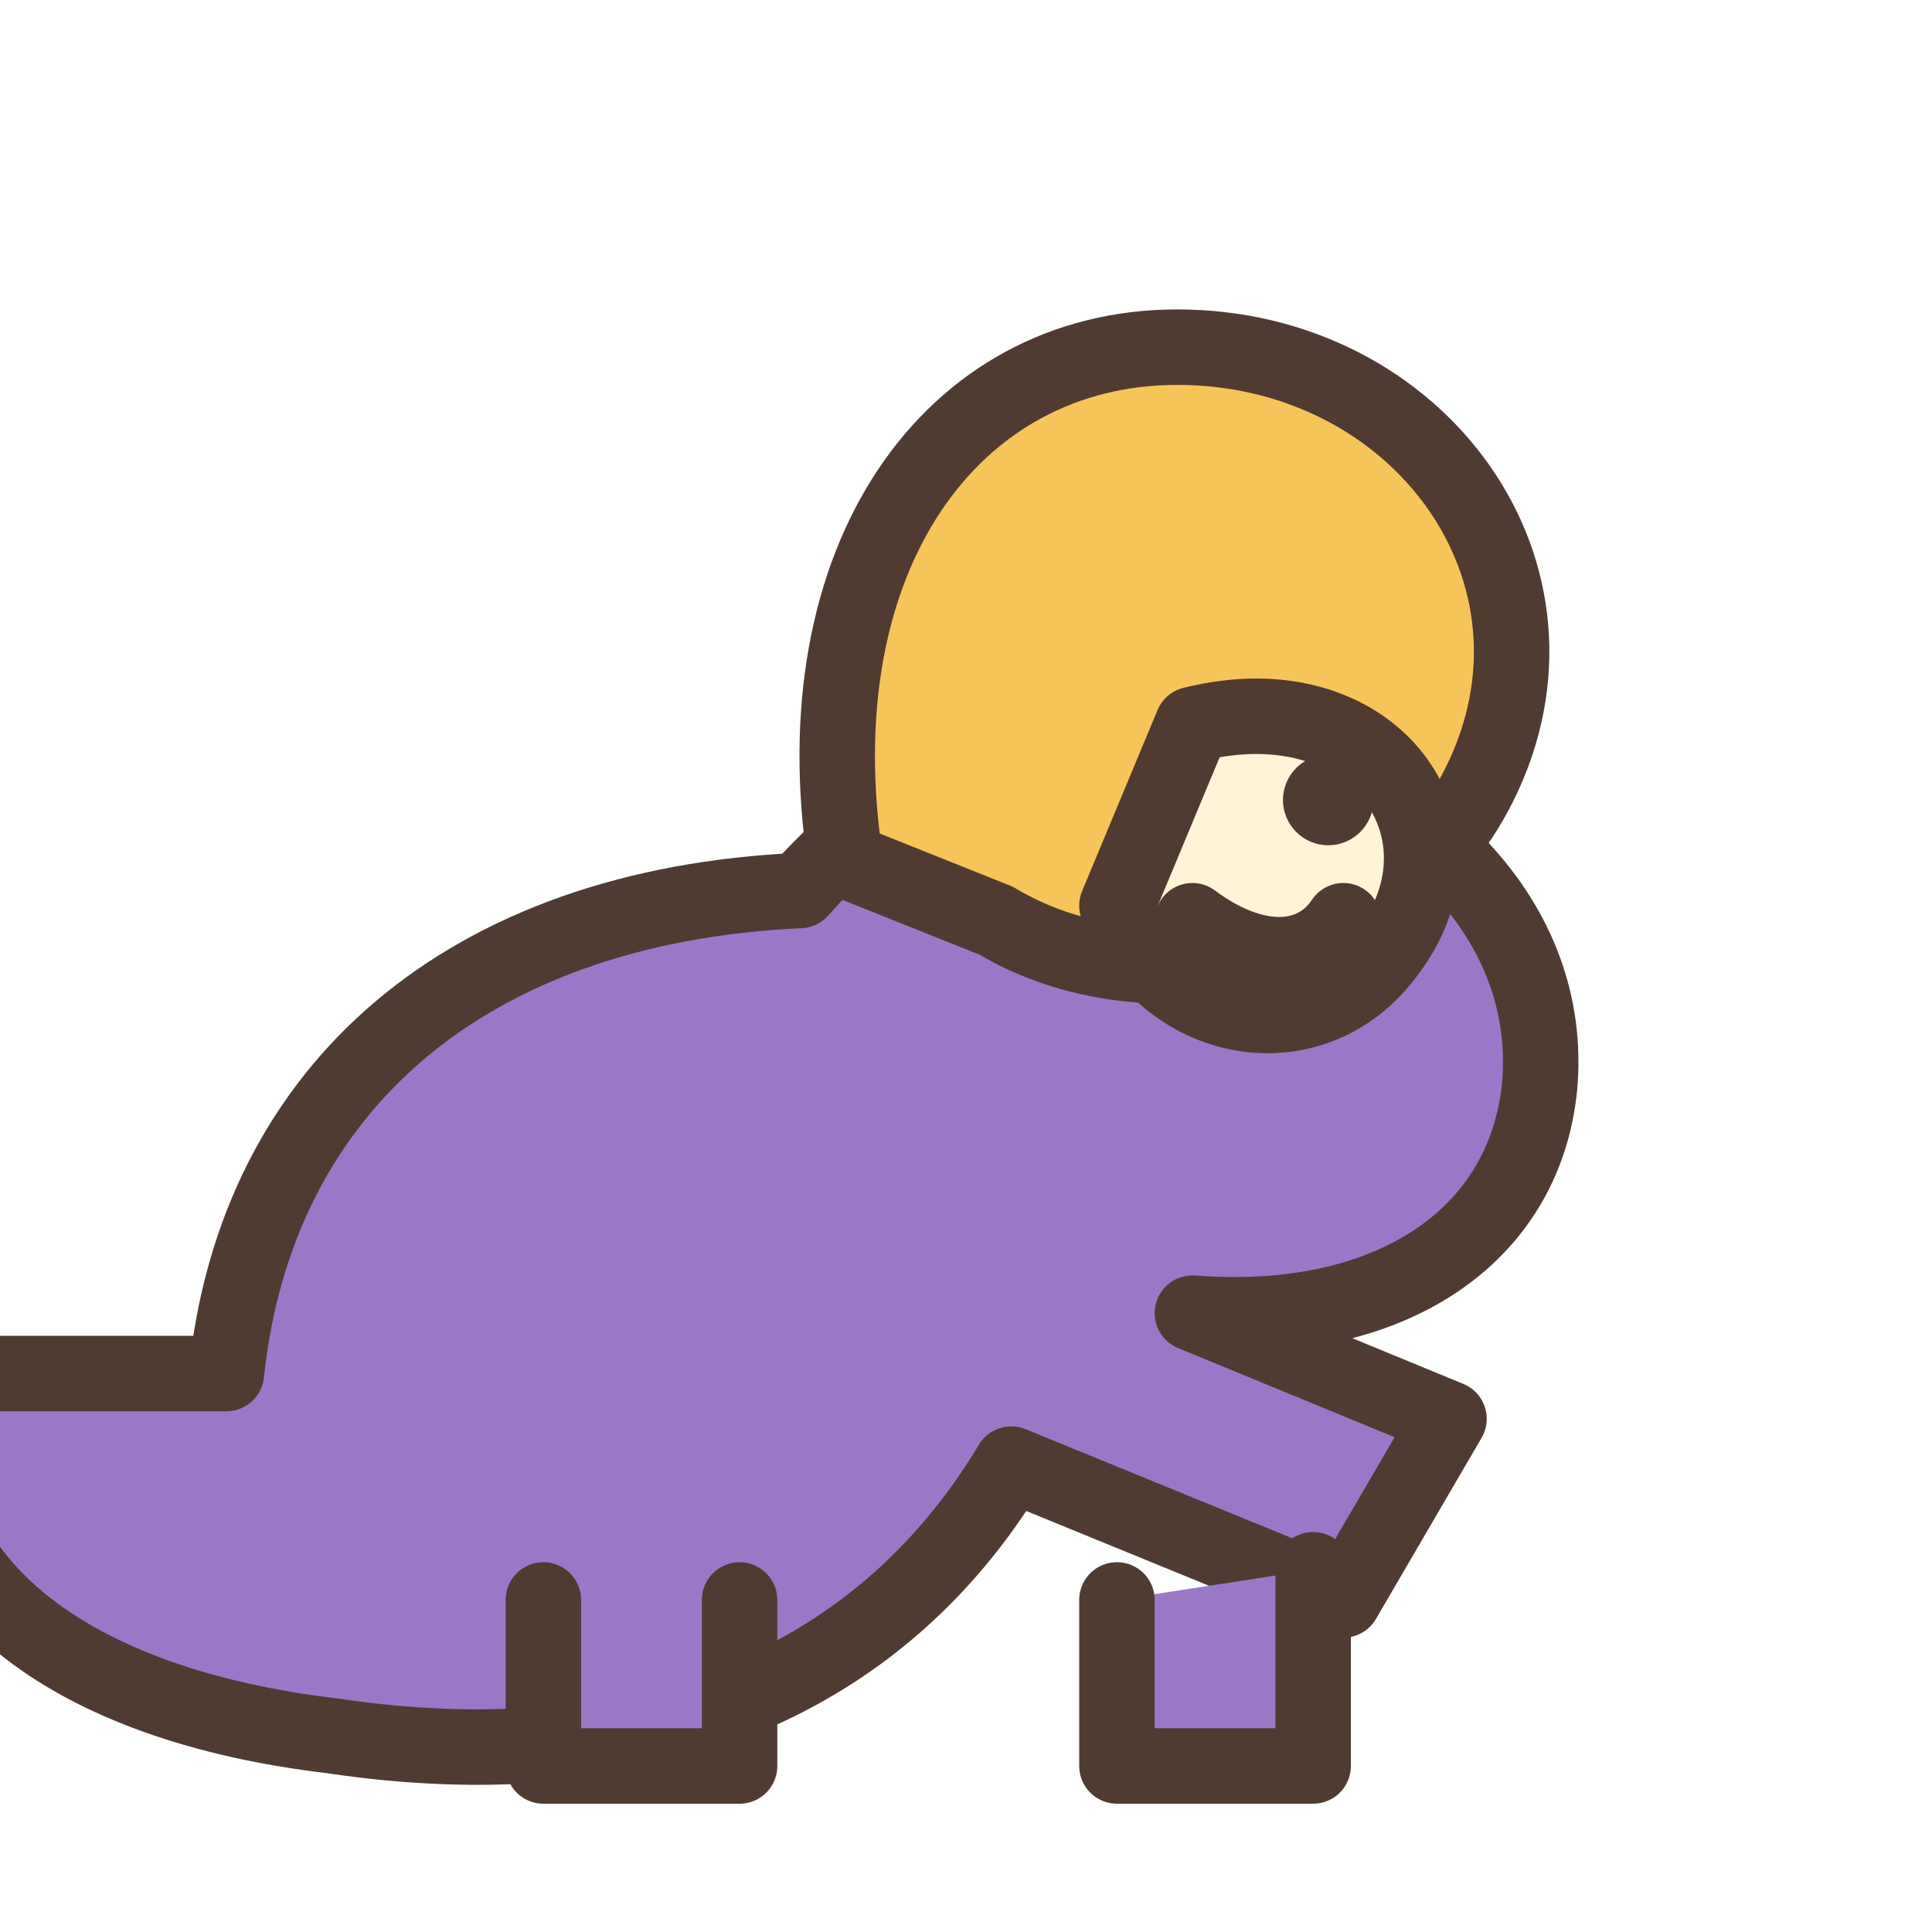
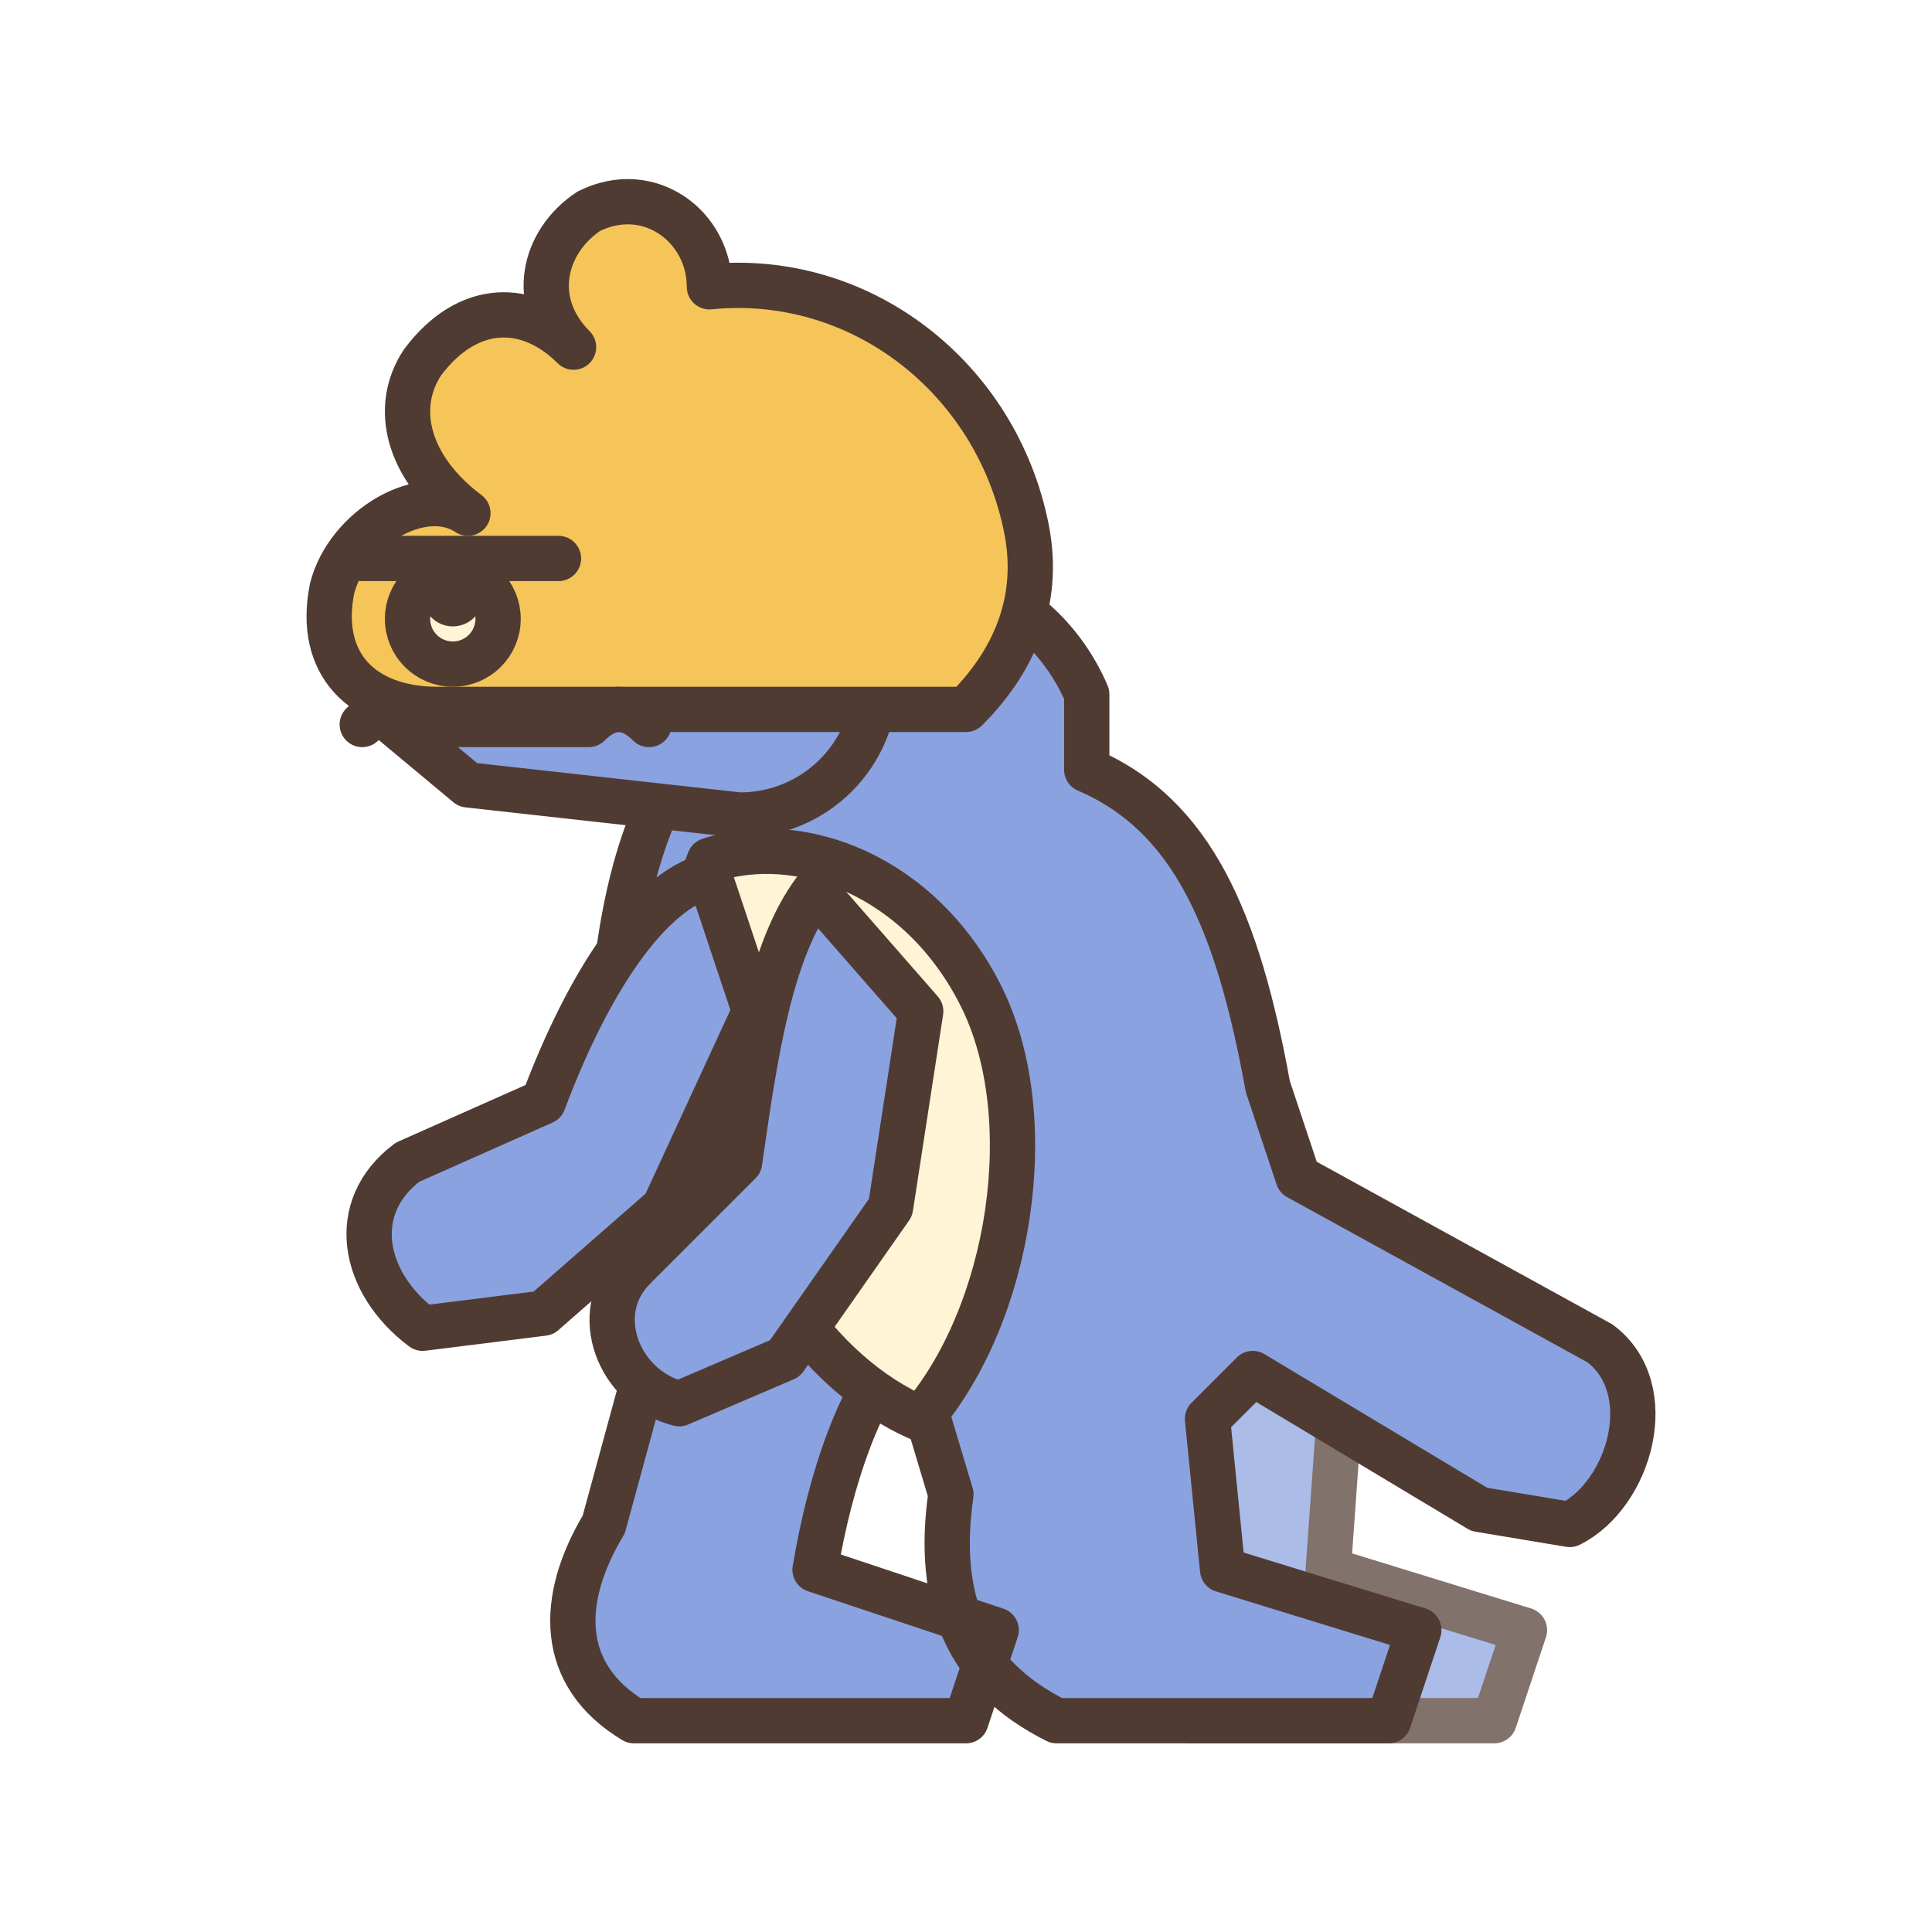
<svg xmlns="http://www.w3.org/2000/svg" viewBox="0 0 128 128">
-   <g stroke="#503B32" stroke-width="5" stroke-linejoin="round" stroke-linecap="round">
-     <path fill="#9B78C7" d="M15 91c2-19 16-31 38-32 7-8 17-12 28-10 13 3 22 12 21 23-1 10-10 16-23 15l17 7-7 12-22-9c-9 15-25 21-45 18-17-2-29-10-27-24Z" />
-     <path fill="#F5C55A" d="M56 57c-3-20 7-34 22-34 16 0 27 15 20 29-6 12-22 15-32 9Z" />
-     <path fill="#FFF4D5" d="M79 48c12-3 19 7 13 15-5 7-15 5-18-3Z" />
-     <circle fill="#503B32" cx="88" cy="53" r="3" stroke="none" />
-     <path fill="none" d="M79 61c4 3 8 3 10 0" />
-     <path fill="#9B78C7" d="M36 106v11h13v-11m25 0v11h13v-13" />
+   <g stroke="#503B32" stroke-width="3" stroke-linejoin="round" stroke-linecap="round">
+     <path fill="#8AA2E0" opacity="0.72" d="M72 78 C79 76 87 81 89 90 L88 104 L101 108 L99 114 L79 114 C74 111 72 106 73 98 Z" />
+     <path fill="#8AA2E0" d="M48 47 L55 39 C61 36 69 39 72 46 L72 51 C79 54 82 61 84 72 L86 78 L106 89 C110 92 108 99 104 101 L98 100 L83 91 L80 94 L81 104 L94 108 L92 114 L70 114 C64 111 62 106 63 99 L60 89 C57 92 55 98 54 104 L66 108 L64 114 L42 114 C37 111 37 106 40 101 L43 90 C40 81 39 72 41 63 C42 56 44 51 48 47 Z" />
+     <path fill="#FFF4D5" d="M47 57 C53 55 61 58 65 66 C69 74 67 87 61 94 C54 91 49 83 47 74 C45 68 45 62 47 57 Z" />
+     <path fill="#8AA2E0" d="M47 58 C43 59 39 65 36 73 L27 77 C23 80 24 85 28 88 L36 87 L44 80 L50 67 Z" />
+     <path fill="#8AA2E0" d="M54 59 C51 63 50 70 49 77 L42 84 C39 87 41 92 45 93 L52 90 L59 80 L61 67 Z" />
+     <path fill="#8AA2E0" d="M25 39 L25 47 L31 52 L49 54 C54 54 58 50 58 45 L55 39 Z" />
+     <path fill="#F5C55A" d="M29 47 C24 47 21 44 22 39 C23 35 28 32 31 34 C27 31 26 27 28 24 C31 20 35 20 38 23 C35 20 36 16 39 14 C43 12 47 15 47 19 C57 18 66 25 68 35 C69 40 67 44 64 47 Z" />
+     <circle fill="#FFF4D5" cx="30" cy="41" r="3" />
+     <circle fill="#503B32" stroke="none" cx="30" cy="39.5" r="2" />
+     <path fill="none" stroke-width="3" d="M24 37 H37" />
+     <path fill="none" d="M24 48 Q26 46 28 48 H39 Q41 46 43 48" />
  </g>
</svg>
